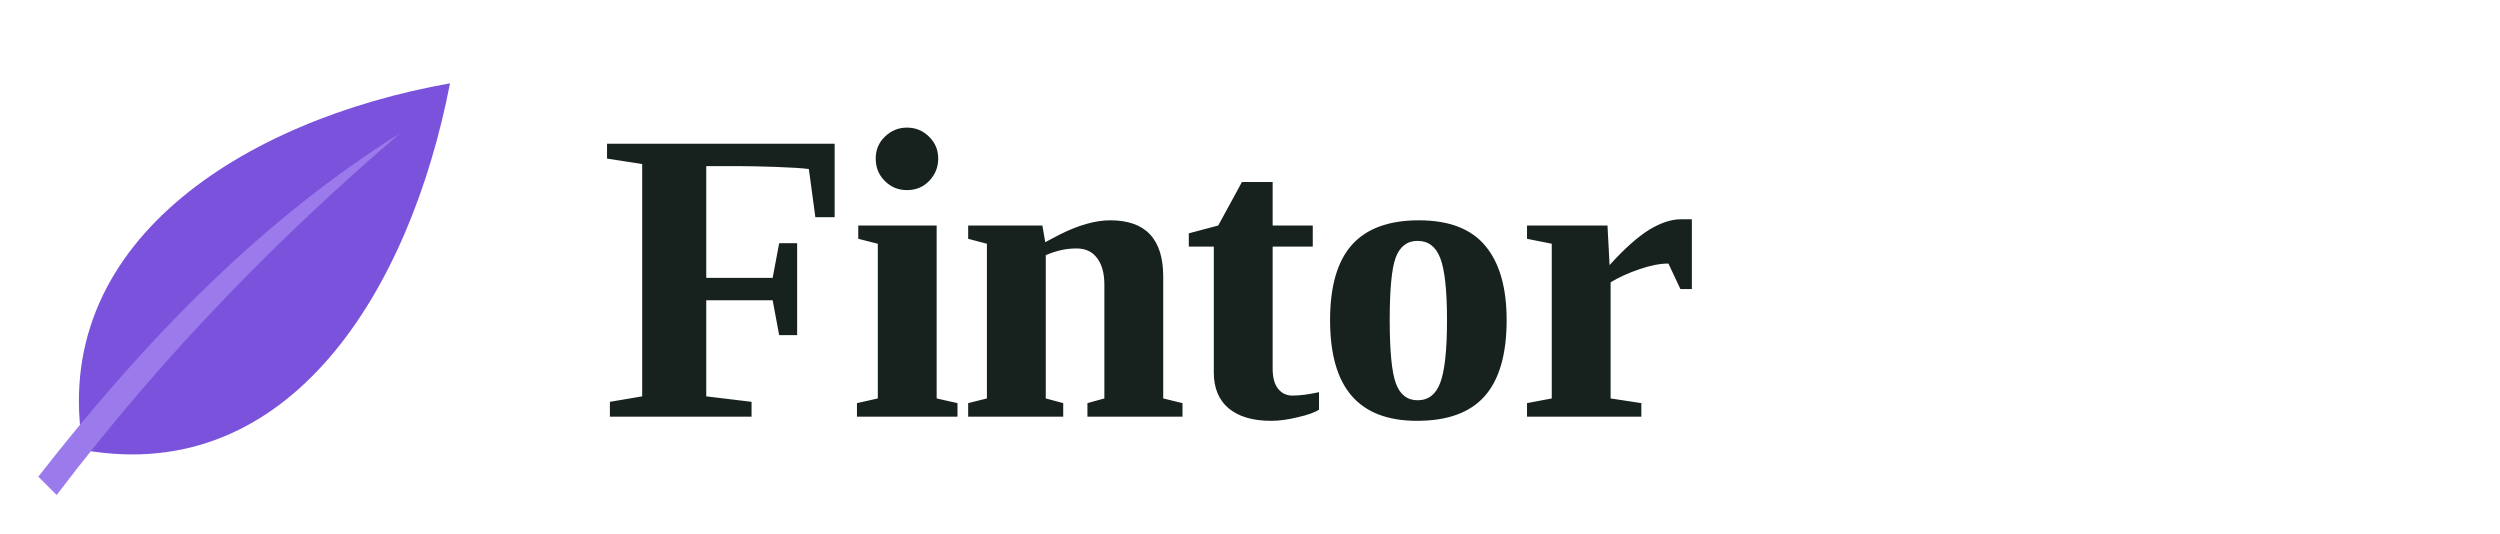
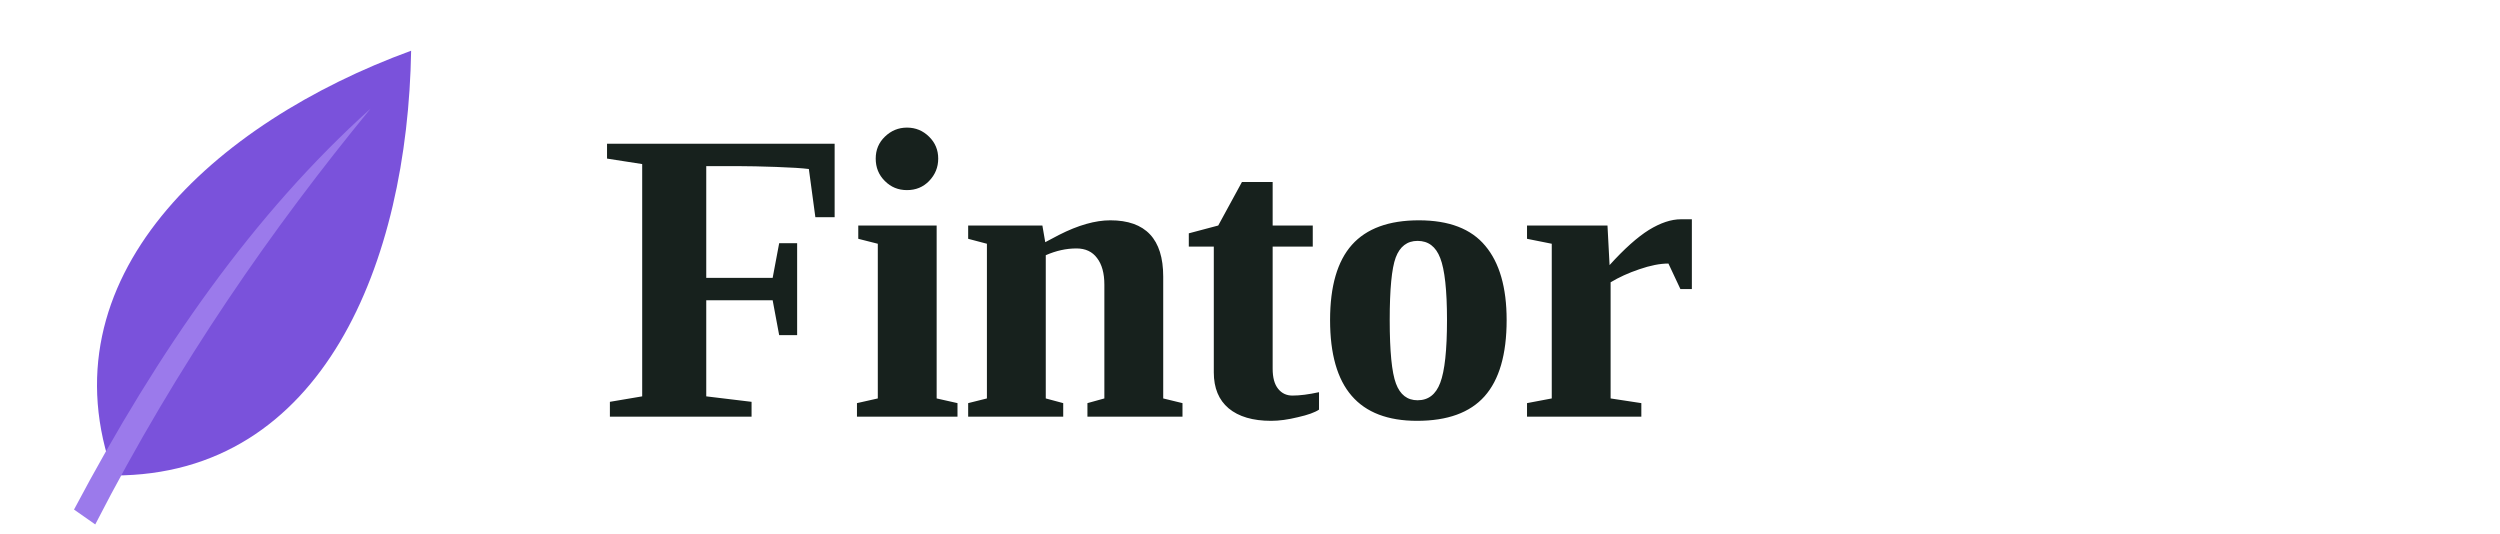
<svg xmlns="http://www.w3.org/2000/svg" viewBox="0 0 150 32" width="150" height="32" role="img" aria-label="Fintor">
-   <path d="M5,27 C2.8,14.6 14.6,7.2 27,5 C24.6,17.4 17.4,29.2 5,27 Z" fill="#7a52db" />
-   <path d="M2.3,28.6 C9,20 16,13 24,8 C17,14 10,21 3.4,29.7 Z" fill="#9b7aeb" />
+   <path d="M6.822,28.529 C2.502,16.7 12.838,7.363 24.668,3.043 C24.457,15.671 19.416,28.542 6.822,28.529 Z" fill="#7a52db" />
+   <path d="M4.441,30.574 C9.546,20.941 15.224,12.832 22.234,6.518 C16.383,13.643 10.704,21.752 5.715,31.466 Z" fill="#9b7aeb" />
  <text x="36" y="25" font-family="Georgia,'Iowan Old Style','Source Serif 4','Source Serif Pro','Charter','Times New Roman',serif" font-size="25" font-weight="700" letter-spacing="-0.4" fill="#17211d">Fintor</text>
</svg>
